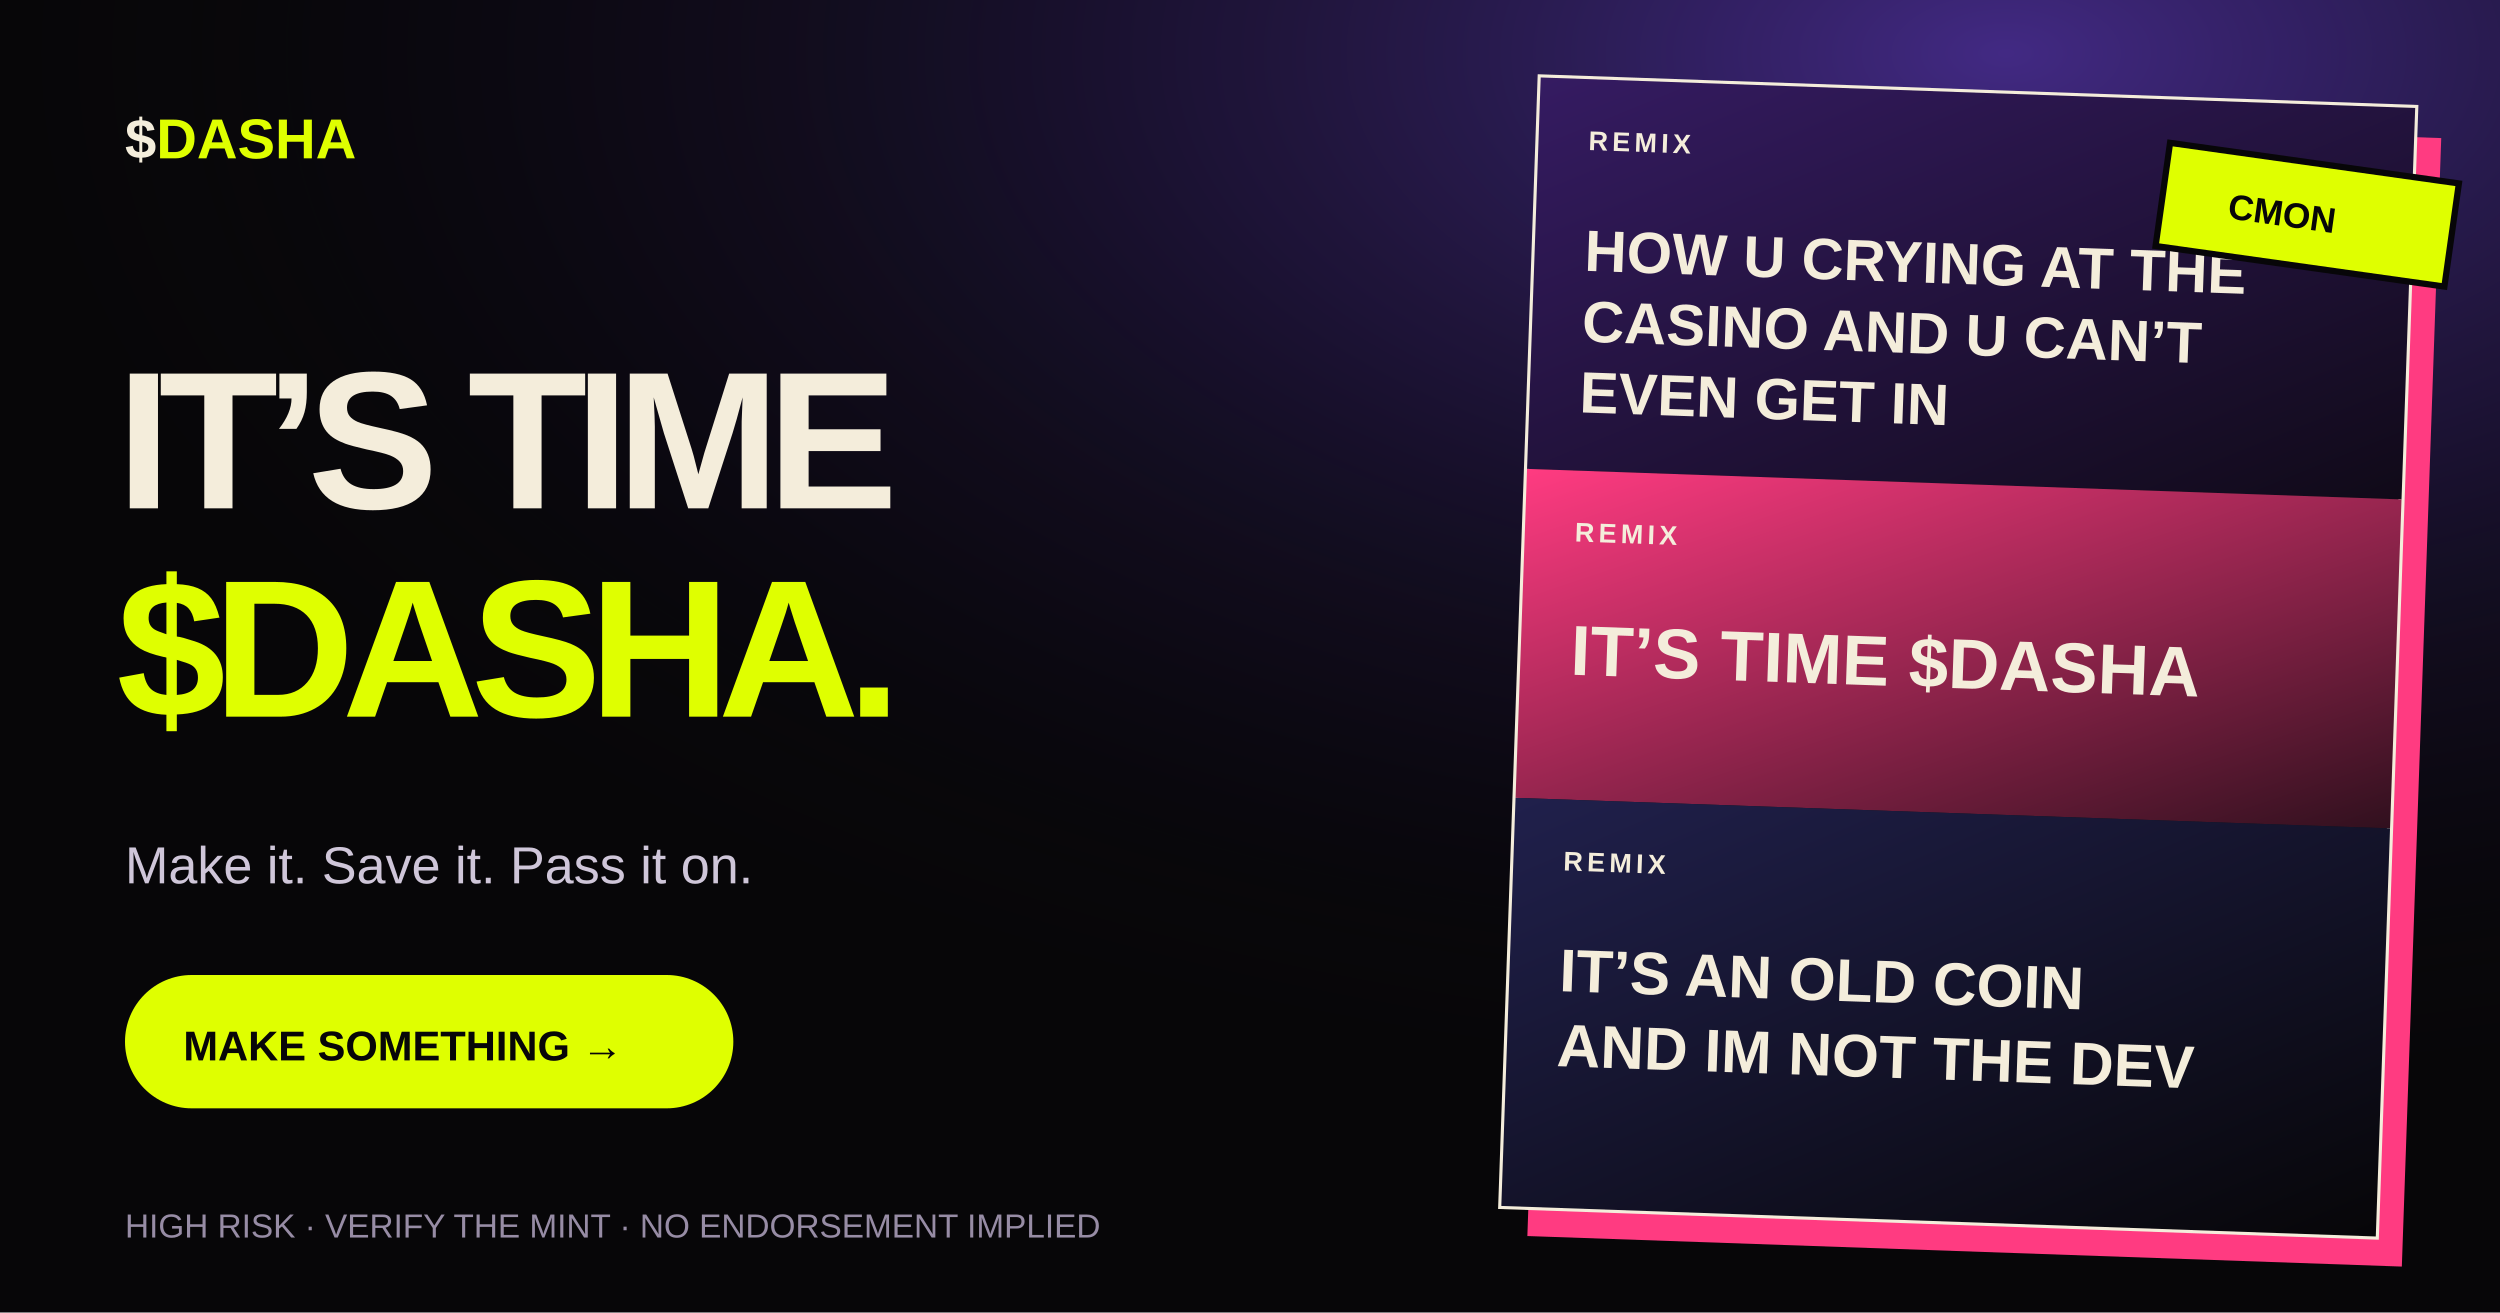
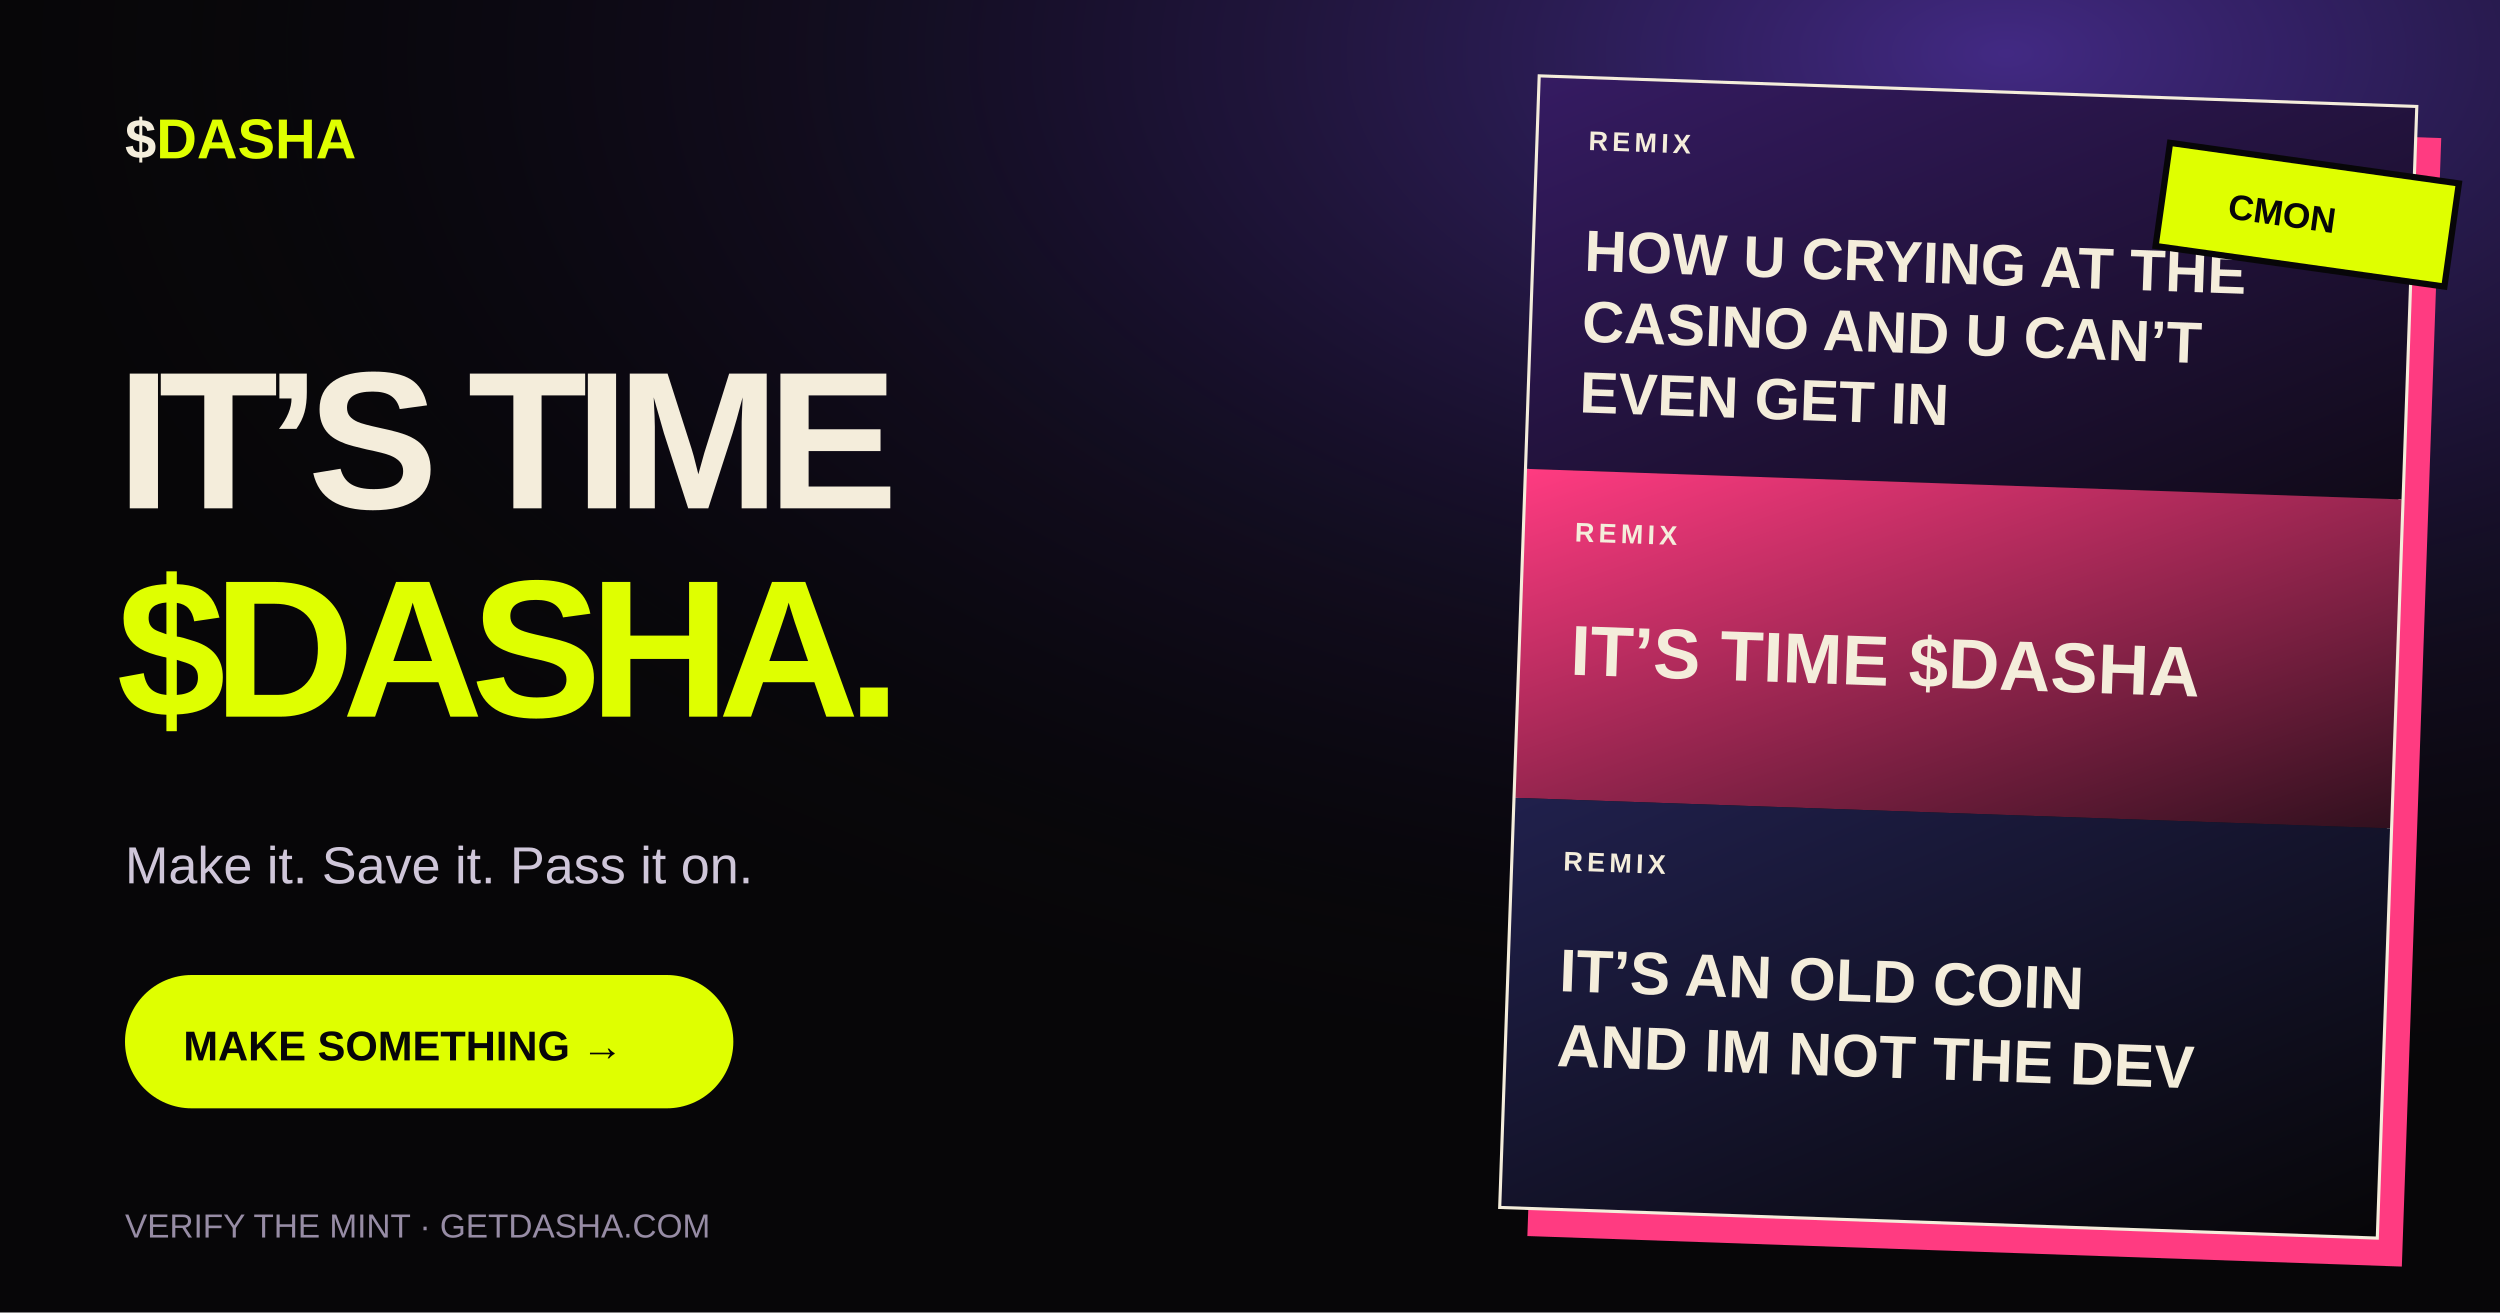
<svg xmlns="http://www.w3.org/2000/svg" viewBox="0 0 1200 630" width="1200" height="630" role="img" aria-labelledby="title desc">
  <defs>
    <radialGradient id="glow" cx="80%" cy="4%" r="82%">
      <stop stop-color="#7c4dff" stop-opacity=".5" />
      <stop offset="1" stop-color="#070608" stop-opacity="0" />
    </radialGradient>
    <linearGradient id="violet" x2="1" y2="1">
      <stop stop-color="#351b62" />
      <stop offset="1" stop-color="#100a18" />
    </linearGradient>
    <linearGradient id="pink" x2="1" y2="1">
      <stop stop-color="#ff3b81" />
      <stop offset="1" stop-color="#31101e" />
    </linearGradient>
    <linearGradient id="signal" x2="1" y2="1">
      <stop stop-color="#20204c" />
      <stop offset="1" stop-color="#070608" />
    </linearGradient>
  </defs>
  <rect width="1200" height="630" fill="#070608" />
  <rect width="1200" height="630" fill="url(#glow)" />
  <g font-family="Arial,Helvetica,sans-serif">
    <text x="60" y="76" fill="#f4eddb" font-size="27" font-weight="900">$<tspan fill="#dfff00">DASHA</tspan>
    </text>
    <text x="56" y="244" fill="#f4eddb" font-size="94" font-weight="900" letter-spacing="-6">IT’S TIME</text>
    <text x="56" y="344" fill="#dfff00" font-size="94" font-weight="900" letter-spacing="-6">$DASHA.</text>
    <text x="60" y="424" fill="#cfc6d9" font-size="25">Make it. Save it. Pass it on.</text>
    <rect x="60" y="468" width="292" height="64" rx="32" fill="#dfff00" />
    <text x="88" y="509" fill="#070608" font-size="20" font-weight="900">MAKE SOMETHING →</text>
-     <text x="60" y="594" fill="#978ca5" font-size="16">HIGH RISK · VERIFY THE MINT · NO ENDORSEMENT IMPLIED</text>
+     <text x="60" y="594" fill="#978ca5" font-size="16">VERIFY THE MINT · GETDASHA.COM</text>
    <g transform="translate(730 44) rotate(2 200 270)">
      <rect x="13" y="14" width="420" height="542" fill="#ff3b81" />
      <rect width="420" height="542" fill="#141119" stroke="#f4eddb" stroke-width="3" />
      <rect x="0" width="420" height="188" fill="url(#violet)" />
      <text x="24" y="34" fill="#f4eddb" font-size="13" font-weight="900" letter-spacing="2">REMIX</text>
      <text x="24" y="92" fill="#f4eddb" font-size="28" font-weight="900">HOW U CRYING AT THE</text>
      <text x="24" y="126" fill="#f4eddb" font-size="28" font-weight="900">CASINO AND U CAN’T</text>
      <text x="24" y="160" fill="#f4eddb" font-size="28" font-weight="900">EVEN GET IN</text>
      <rect y="188" width="420" height="158" fill="url(#pink)" />
      <text x="24" y="222" fill="#f4eddb" font-size="13" font-weight="900" letter-spacing="2">REMIX</text>
      <text x="24" y="286" fill="#f4eddb" font-size="34" font-weight="900">IT’S TIME $DASHA</text>
      <rect y="346" width="420" height="196" fill="url(#signal)" />
      <text x="24" y="380" fill="#f4eddb" font-size="13" font-weight="900" letter-spacing="2">REMIX</text>
      <text x="24" y="438" fill="#f4eddb" font-size="29" font-weight="900">IT’S AN OLD COIN</text>
      <text x="24" y="474" fill="#f4eddb" font-size="29" font-weight="900">AND IM NOT THE DEV</text>
      <rect x="300" y="28" width="140" height="50" fill="#dfff00" stroke="#070608" stroke-width="3" transform="rotate(6 370 53)" />
      <text x="332" y="60" fill="#070608" font-size="17" font-weight="900" transform="rotate(6 370 53)">CMON</text>
    </g>
  </g>
</svg>
